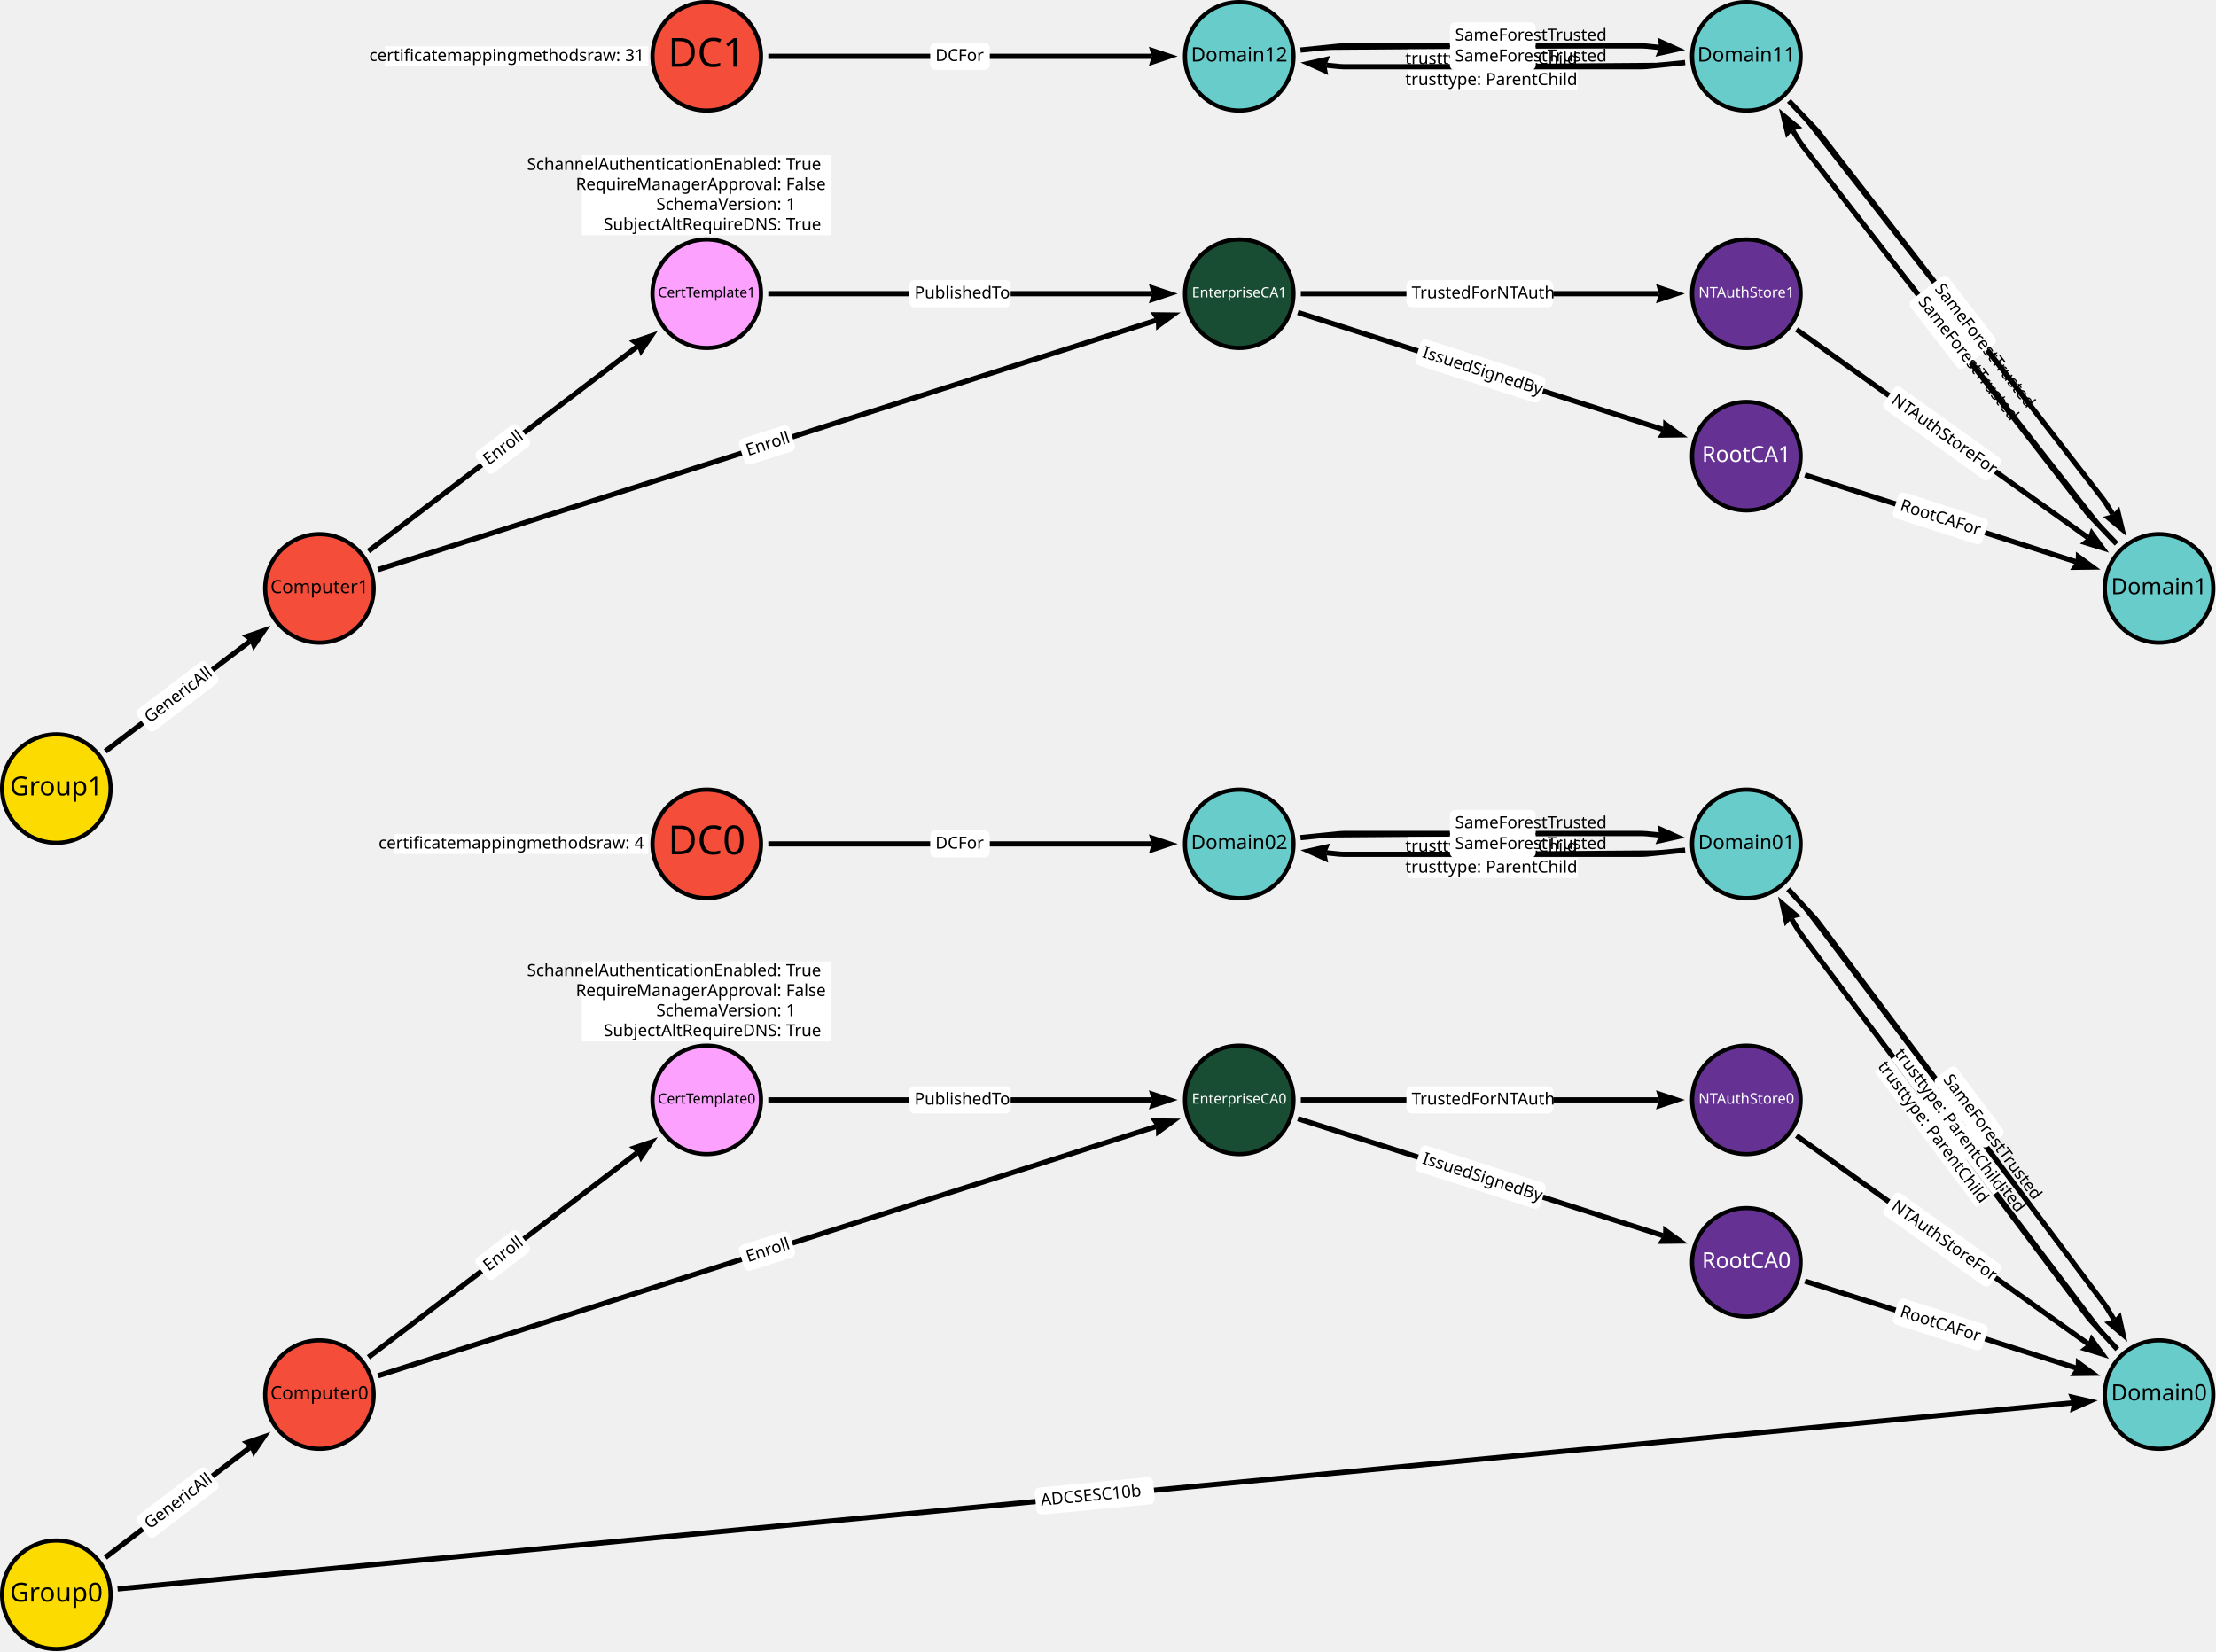
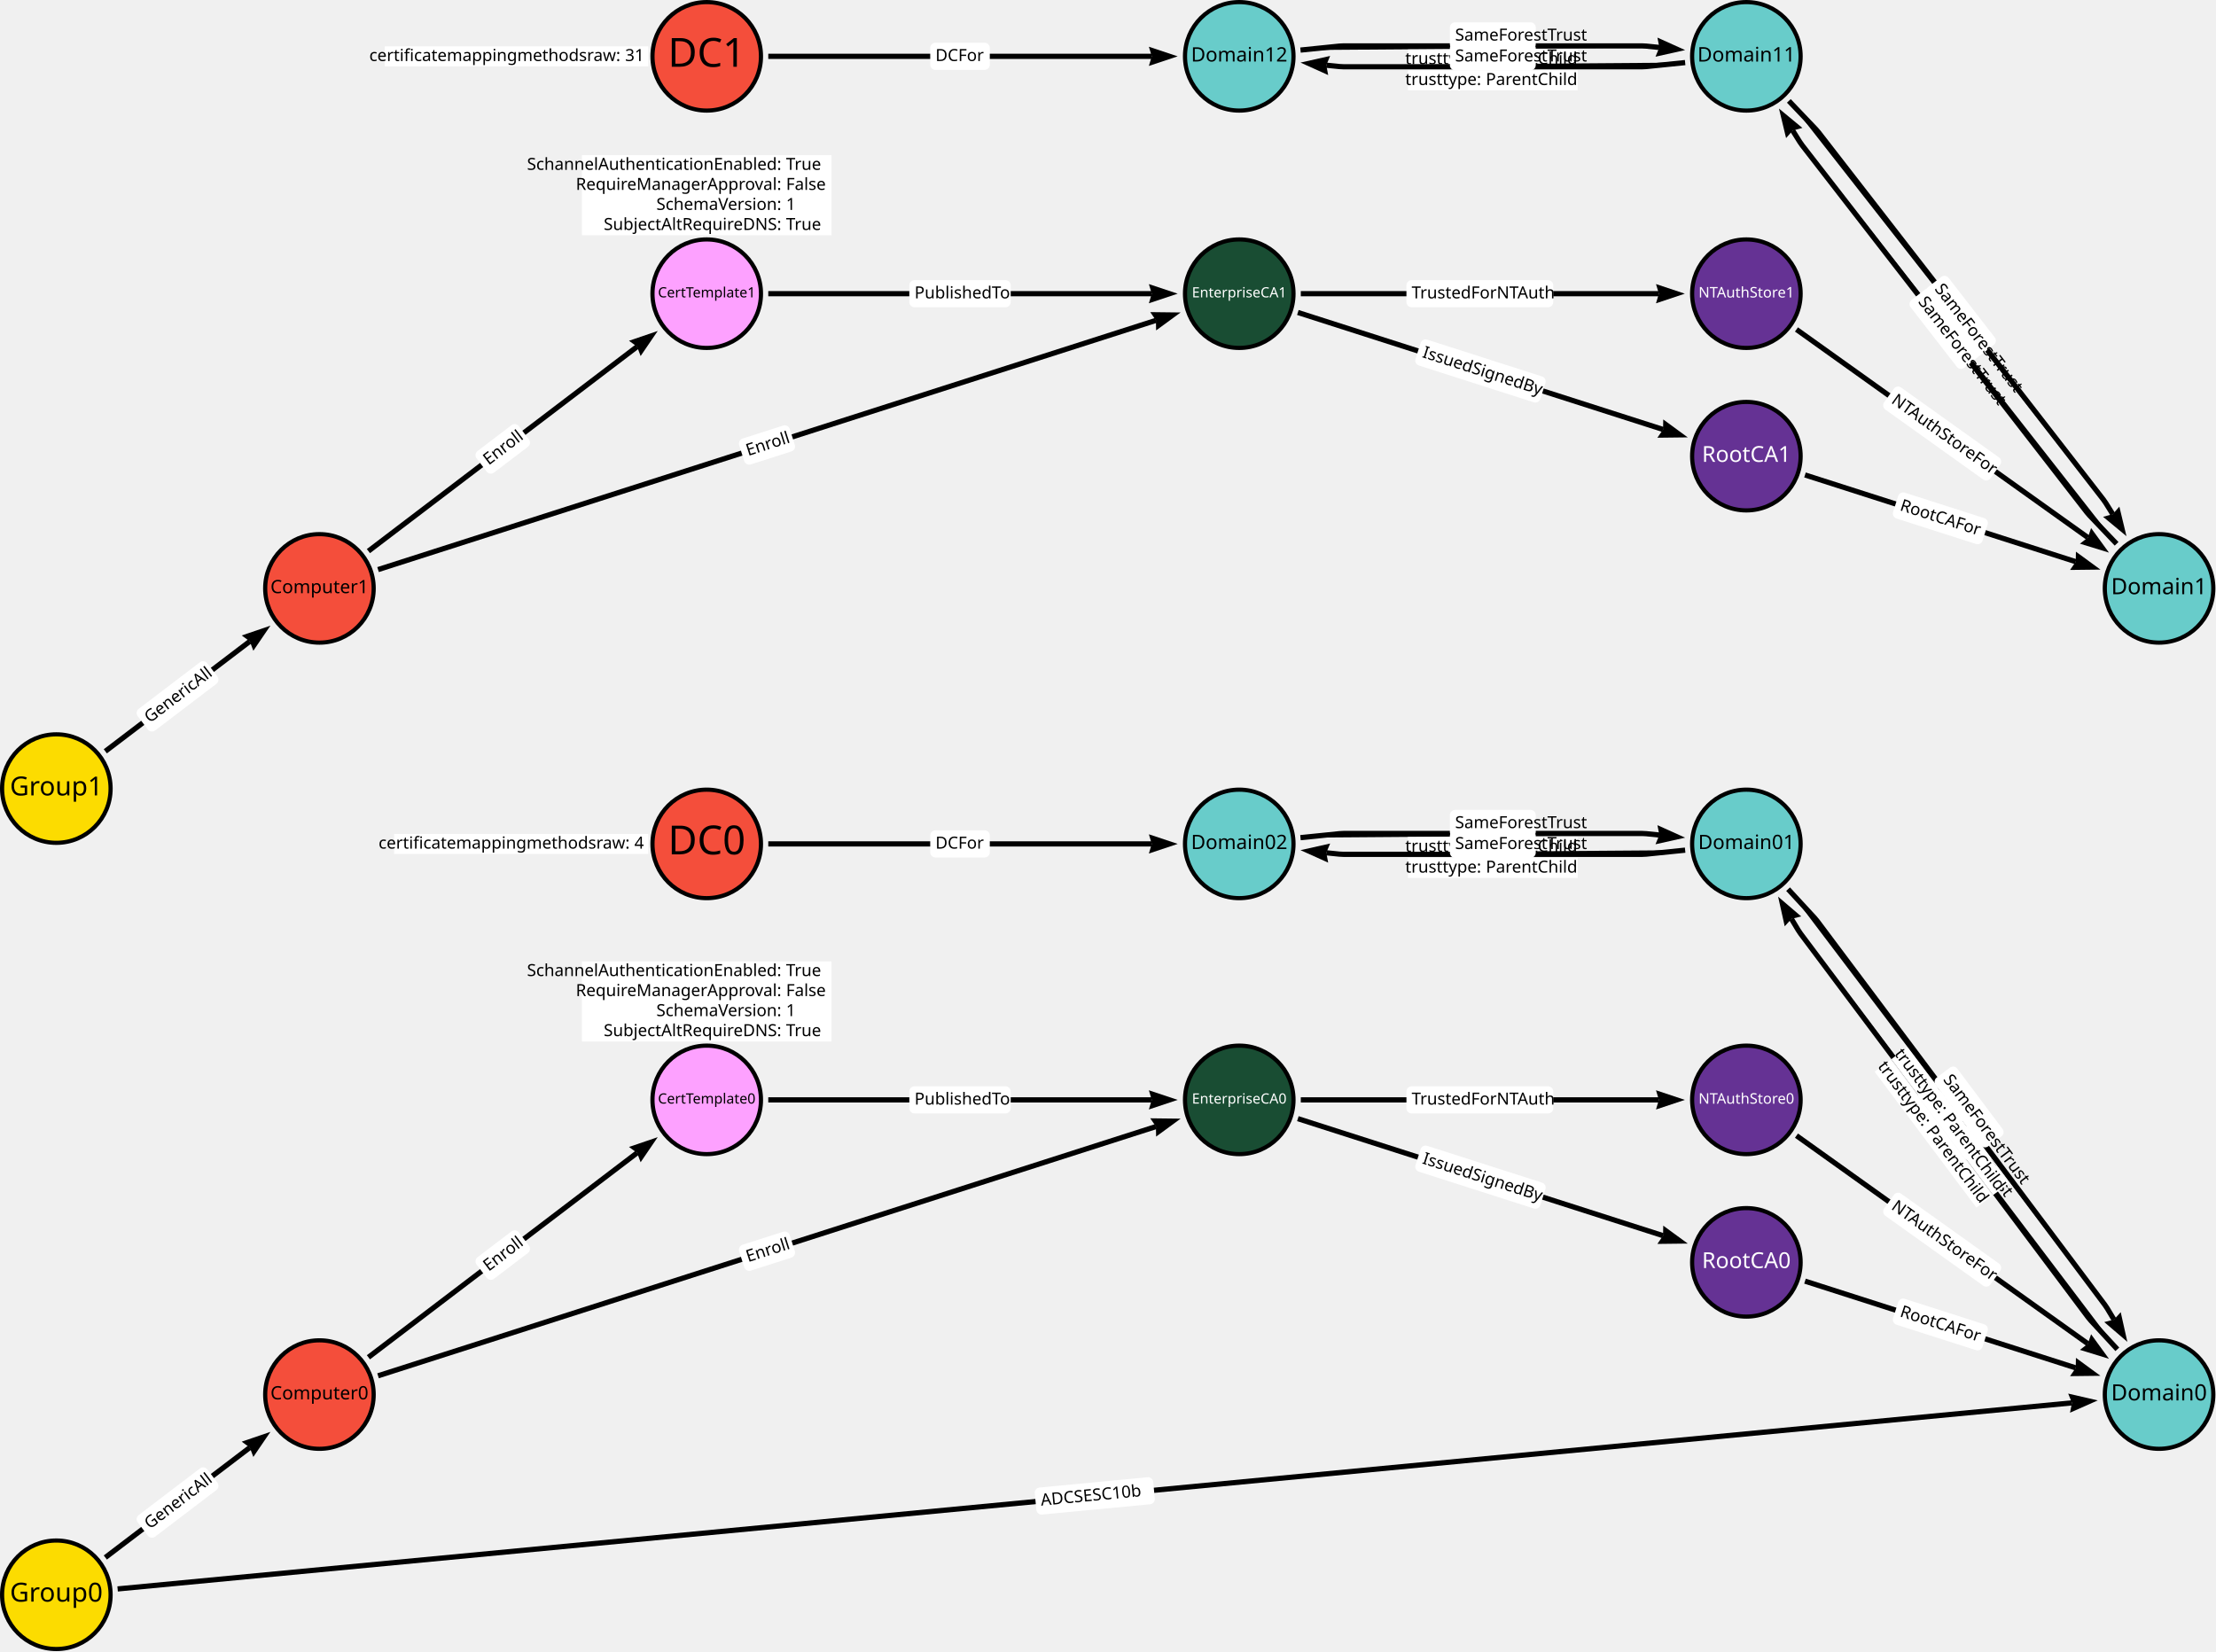
<svg xmlns="http://www.w3.org/2000/svg" width="2124" height="1583" viewBox="0 0 2124 1583">
  <defs>
    <style type="text/css" />
  </defs>
  <g transform="translate(1065.076 -312.7982) scale(1)">
    <g class="relationship">
      <g transform="translate(608.7977 1522.927) rotate(17.76733)" stroke-width="5" stroke="#000000">
        <path d="M 59 0 L 331.5 0" />
        <polygon points="-24.862,0 -27.625,9.208 0,0 -27.625,-9.208" fill="#000000" transform="translate(356.362 0) rotate(0)" stroke="none" />
      </g>
      <g transform="translate(794.7349 1582.507) rotate(17.76733) translate(0 -13)">
        <g transform="translate(0 0)">
          <g transform="translate(-45.01172 0)" fill="#ffffff" stroke="#000000" stroke-width="0">
            <rect x="0" y="0" width="90.023" height="26" rx="5" ry="5" stroke="none" />
            <text xml:space="preserve" x="5" y="17.5" stroke="none" text-anchor="left" font-family="sans-serif" font-size="16" font-weight="normal" fill="#000000">RootCAFor</text>
          </g>
        </g>
      </g>
    </g>
    <g class="relationship">
      <g transform="translate(608.7977 1367.17) rotate(35.53466)" stroke-width="5" stroke="#000000">
        <path d="M 59 0 L 402.213 0" />
        <polygon points="-24.862,0 -27.625,9.208 0,0 -27.625,-9.208" fill="#000000" transform="translate(427.0754 0) rotate(0)" stroke="none" />
      </g>
      <g transform="translate(796.4571 1501.198) rotate(35.53466) translate(0 -13)">
        <g transform="translate(0 0)">
          <g transform="translate(-62.64844 0)" fill="#ffffff" stroke="#000000" stroke-width="0">
            <rect x="0" y="0" width="125.297" height="26" rx="5" ry="5" stroke="none" />
            <text xml:space="preserve" x="5" y="17.5" stroke="none" text-anchor="left" font-family="sans-serif" font-size="16" font-weight="normal" fill="#000000">NTAuthStoreFor</text>
          </g>
        </g>
      </g>
    </g>
    <g class="relationship">
      <g transform="translate(-387.6982 1367.17) rotate(0)" stroke-width="5" stroke="#000000">
        <path d="M 59 0 L 426.558 0" />
        <polygon points="-24.862,0 -27.625,9.208 0,0 -27.625,-9.208" fill="#000000" transform="translate(451.4206 0) rotate(0)" stroke="none" />
      </g>
      <g transform="translate(-144.919 1367.17) rotate(0) translate(0 -13)">
        <g transform="translate(0 0)">
          <g transform="translate(-48.58594 0)" fill="#ffffff" stroke="#000000" stroke-width="0">
            <rect x="0" y="0" width="97.172" height="26" rx="5" ry="5" stroke="none" />
            <text xml:space="preserve" x="5" y="17.5" stroke="none" text-anchor="left" font-family="sans-serif" font-size="16" font-weight="normal" fill="#000000">PublishedTo</text>
          </g>
        </g>
      </g>
    </g>
    <g class="relationship">
      <g transform="translate(122.7224 1367.17) rotate(17.76733)" stroke-width="5" stroke="#000000">
        <path d="M 59 0 L 426.558 0" />
        <polygon points="-24.862,0 -27.625,9.208 0,0 -27.625,-9.208" fill="#000000" transform="translate(451.4206 0) rotate(0)" stroke="none" />
      </g>
      <g transform="translate(353.9219 1441.255) rotate(17.76733) translate(0 -13)">
        <g transform="translate(0 0)">
          <g transform="translate(-62.81641 0)" fill="#ffffff" stroke="#000000" stroke-width="0">
            <rect x="0" y="0" width="125.633" height="26" rx="5" ry="5" stroke="none" />
            <text xml:space="preserve" x="5" y="17.5" stroke="none" text-anchor="left" font-family="sans-serif" font-size="16" font-weight="normal" fill="#000000">IssuedSignedBy</text>
          </g>
        </g>
      </g>
    </g>
    <g class="relationship">
      <g transform="translate(122.7224 1367.17) rotate(0)" stroke-width="5" stroke="#000000">
        <path d="M 59 0 L 402.213 0" />
        <polygon points="-24.862,0 -27.625,9.208 0,0 -27.625,-9.208" fill="#000000" transform="translate(427.0754 0) rotate(0)" stroke="none" />
      </g>
      <g transform="translate(353.329 1367.17) rotate(0) translate(0 -13)">
        <g transform="translate(0 0)">
          <g transform="translate(-70.35156 0)" fill="#ffffff" stroke="#000000" stroke-width="0">
            <rect x="0" y="0" width="140.703" height="26" rx="5" ry="5" stroke="none" />
            <text xml:space="preserve" x="5" y="17.5" stroke="none" text-anchor="left" font-family="sans-serif" font-size="16" font-weight="normal" fill="#000000">TrustedForNTAuth</text>
          </g>
        </g>
      </g>
    </g>
    <g class="relationship">
      <g transform="translate(-758.9037 1649.675) rotate(-17.76733)" stroke-width="5" stroke="#000000">
        <path d="M 59 0 L 841.92 0" />
        <polygon points="-24.862,0 -27.625,9.208 0,0 -27.625,-9.208" fill="#000000" transform="translate(866.7826 0) rotate(0)" stroke="none" />
      </g>
      <g transform="translate(-329.9288 1512.216) rotate(-17.76733) translate(0 -13)">
        <g transform="translate(0 0)">
          <g transform="translate(-25.45312 0)" fill="#ffffff" stroke="#000000" stroke-width="0">
            <rect x="0" y="0" width="50.906" height="26" rx="5" ry="5" stroke="none" />
            <text xml:space="preserve" x="5" y="17.5" stroke="none" text-anchor="left" font-family="sans-serif" font-size="16" font-weight="normal" fill="#000000">Enroll</text>
          </g>
        </g>
      </g>
    </g>
    <g class="relationship">
      <g transform="translate(-758.9037 1649.675) rotate(-37.27283)" stroke-width="5" stroke="#000000">
        <path d="M 59 0 L 382.617 0" />
        <polygon points="-24.862,0 -27.625,9.208 0,0 -27.625,-9.208" fill="#000000" transform="translate(407.4787 0) rotate(0)" stroke="none" />
      </g>
      <g transform="translate(-583.1931 1515.951) rotate(-37.27283) translate(0 -13)">
        <g transform="translate(0 0)">
          <g transform="translate(-25.45312 0)" fill="#ffffff" stroke="#000000" stroke-width="0">
            <rect x="0" y="0" width="50.906" height="26" rx="5" ry="5" stroke="none" />
            <text xml:space="preserve" x="5" y="17.5" stroke="none" text-anchor="left" font-family="sans-serif" font-size="16" font-weight="normal" fill="#000000">Enroll</text>
          </g>
        </g>
      </g>
    </g>
    <g class="relationship">
      <g transform="translate(608.7977 750.0905) rotate(17.76733)" stroke-width="5" stroke="#000000">
        <path d="M 59 0 L 331.5 0" />
        <polygon points="-24.862,0 -27.625,9.208 0,0 -27.625,-9.208" fill="#000000" transform="translate(356.362 0) rotate(0)" stroke="none" />
      </g>
      <g transform="translate(794.7349 809.6715) rotate(17.76733) translate(0 -13)">
        <g transform="translate(0 0)">
          <g transform="translate(-45.01172 0)" fill="#ffffff" stroke="#000000" stroke-width="0">
            <rect x="0" y="0" width="90.023" height="26" rx="5" ry="5" stroke="none" />
            <text xml:space="preserve" x="5" y="17.5" stroke="none" text-anchor="left" font-family="sans-serif" font-size="16" font-weight="normal" fill="#000000">RootCAFor</text>
          </g>
        </g>
      </g>
    </g>
    <g class="relationship">
      <g transform="translate(608.7977 594.3345) rotate(35.53466)" stroke-width="5" stroke="#000000">
        <path d="M 59 0 L 402.213 0" />
        <polygon points="-24.862,0 -27.625,9.208 0,0 -27.625,-9.208" fill="#000000" transform="translate(427.0754 0) rotate(0)" stroke="none" />
      </g>
      <g transform="translate(796.4571 728.3619) rotate(35.53466) translate(0 -13)">
        <g transform="translate(0 0)">
          <g transform="translate(-62.64844 0)" fill="#ffffff" stroke="#000000" stroke-width="0">
            <rect x="0" y="0" width="125.297" height="26" rx="5" ry="5" stroke="none" />
            <text xml:space="preserve" x="5" y="17.5" stroke="none" text-anchor="left" font-family="sans-serif" font-size="16" font-weight="normal" fill="#000000">NTAuthStoreFor</text>
          </g>
        </g>
      </g>
    </g>
    <g class="relationship">
      <g transform="translate(-387.6982 594.3345) rotate(0)" stroke-width="5" stroke="#000000">
        <path d="M 59 0 L 426.558 0" />
        <polygon points="-24.862,0 -27.625,9.208 0,0 -27.625,-9.208" fill="#000000" transform="translate(451.4206 0) rotate(0)" stroke="none" />
      </g>
      <g transform="translate(-144.919 594.3345) rotate(0) translate(0 -13)">
        <g transform="translate(0 0)">
          <g transform="translate(-48.58594 0)" fill="#ffffff" stroke="#000000" stroke-width="0">
            <rect x="0" y="0" width="97.172" height="26" rx="5" ry="5" stroke="none" />
            <text xml:space="preserve" x="5" y="17.5" stroke="none" text-anchor="left" font-family="sans-serif" font-size="16" font-weight="normal" fill="#000000">PublishedTo</text>
          </g>
        </g>
      </g>
    </g>
    <g class="relationship">
      <g transform="translate(122.7224 594.3345) rotate(17.76733)" stroke-width="5" stroke="#000000">
        <path d="M 59 0 L 426.558 0" />
        <polygon points="-24.862,0 -27.625,9.208 0,0 -27.625,-9.208" fill="#000000" transform="translate(451.4206 0) rotate(0)" stroke="none" />
      </g>
      <g transform="translate(353.9219 668.4191) rotate(17.76733) translate(0 -13)">
        <g transform="translate(0 0)">
          <g transform="translate(-62.81641 0)" fill="#ffffff" stroke="#000000" stroke-width="0">
            <rect x="0" y="0" width="125.633" height="26" rx="5" ry="5" stroke="none" />
            <text xml:space="preserve" x="5" y="17.5" stroke="none" text-anchor="left" font-family="sans-serif" font-size="16" font-weight="normal" fill="#000000">IssuedSignedBy</text>
          </g>
        </g>
      </g>
    </g>
    <g class="relationship">
      <g transform="translate(122.7224 594.3345) rotate(0)" stroke-width="5" stroke="#000000">
        <path d="M 59 0 L 402.213 0" />
        <polygon points="-24.862,0 -27.625,9.208 0,0 -27.625,-9.208" fill="#000000" transform="translate(427.0754 0) rotate(0)" stroke="none" />
      </g>
      <g transform="translate(353.329 594.3345) rotate(0) translate(0 -13)">
        <g transform="translate(0 0)">
          <g transform="translate(-70.35156 0)" fill="#ffffff" stroke="#000000" stroke-width="0">
            <rect x="0" y="0" width="140.703" height="26" rx="5" ry="5" stroke="none" />
            <text xml:space="preserve" x="5" y="17.5" stroke="none" text-anchor="left" font-family="sans-serif" font-size="16" font-weight="normal" fill="#000000">TrustedForNTAuth</text>
          </g>
        </g>
      </g>
    </g>
    <g class="relationship">
      <g transform="translate(-758.9037 876.8392) rotate(-17.76733)" stroke-width="5" stroke="#000000">
        <path d="M 59 0 L 841.92 0" />
        <polygon points="-24.862,0 -27.625,9.208 0,0 -27.625,-9.208" fill="#000000" transform="translate(866.7826 0) rotate(0)" stroke="none" />
      </g>
      <g transform="translate(-329.9288 739.3802) rotate(-17.76733) translate(0 -13)">
        <g transform="translate(0 0)">
          <g transform="translate(-25.45312 0)" fill="#ffffff" stroke="#000000" stroke-width="0">
            <rect x="0" y="0" width="50.906" height="26" rx="5" ry="5" stroke="none" />
            <text xml:space="preserve" x="5" y="17.5" stroke="none" text-anchor="left" font-family="sans-serif" font-size="16" font-weight="normal" fill="#000000">Enroll</text>
          </g>
        </g>
      </g>
    </g>
    <g class="relationship">
      <g transform="translate(-758.9037 876.8392) rotate(-37.27283)" stroke-width="5" stroke="#000000">
        <path d="M 59 0 L 382.617 0" />
        <polygon points="-24.862,0 -27.625,9.208 0,0 -27.625,-9.208" fill="#000000" transform="translate(407.4787 0) rotate(0)" stroke="none" />
      </g>
      <g transform="translate(-583.1931 743.1152) rotate(-37.27283) translate(0 -13)">
        <g transform="translate(0 0)">
          <g transform="translate(-25.45312 0)" fill="#ffffff" stroke="#000000" stroke-width="0">
            <rect x="0" y="0" width="50.906" height="26" rx="5" ry="5" stroke="none" />
            <text xml:space="preserve" x="5" y="17.5" stroke="none" text-anchor="left" font-family="sans-serif" font-size="16" font-weight="normal" fill="#000000">Enroll</text>
          </g>
        </g>
      </g>
    </g>
    <g class="relationship">
      <g transform="translate(-1011.076 1841.59) rotate(-37.27283)" stroke-width="5" stroke="#000000">
        <path d="M 59 0 L 233.032 0" />
        <polygon points="-24.862,0 -27.625,9.208 0,0 -27.625,-9.208" fill="#000000" transform="translate(257.8941 0) rotate(0)" stroke="none" />
      </g>
      <g transform="translate(-894.8818 1753.161) rotate(-37.27283) translate(0 -13)">
        <g transform="translate(0 0)">
          <g transform="translate(-41.90234 0)" fill="#ffffff" stroke="#000000" stroke-width="0">
            <rect x="0" y="0" width="83.805" height="26" rx="5" ry="5" stroke="none" />
            <text xml:space="preserve" x="5" y="17.5" stroke="none" text-anchor="left" font-family="sans-serif" font-size="16" font-weight="normal" fill="#000000">GenericAll</text>
          </g>
        </g>
      </g>
    </g>
    <g class="relationship">
      <g transform="translate(-1011.076 1841.59) rotate(-5.439472)" stroke-width="5" stroke="#000000">
        <path d="M 59 0 L 1940.679 0" />
        <polygon points="-24.862,0 -27.625,9.208 0,0 -27.625,-9.208" fill="#000000" transform="translate(1965.541 0) rotate(0)" stroke="none" />
      </g>
      <g transform="translate(-15.73867 1746.811) rotate(-5.439472) translate(0 -13)">
        <g transform="translate(0 0)">
          <g transform="translate(-57.02344 0)" fill="#ffffff" stroke="#000000" stroke-width="0">
            <rect x="0" y="0" width="114.047" height="26" rx="5" ry="5" stroke="none" />
            <text xml:space="preserve" x="5" y="17.5" stroke="none" text-anchor="left" font-family="sans-serif" font-size="16" font-weight="normal" fill="#000000">ADCSESC10b</text>
          </g>
        </g>
      </g>
    </g>
    <g class="relationship">
      <g transform="translate(-1011.076 1068.754) rotate(-37.27283)" stroke-width="5" stroke="#000000">
        <path d="M 59 0 L 233.032 0" />
        <polygon points="-24.862,0 -27.625,9.208 0,0 -27.625,-9.208" fill="#000000" transform="translate(257.8941 0) rotate(0)" stroke="none" />
      </g>
      <g transform="translate(-894.8818 980.3249) rotate(-37.27283) translate(0 -13)">
        <g transform="translate(0 0)">
          <g transform="translate(-41.90234 0)" fill="#ffffff" stroke="#000000" stroke-width="0">
            <rect x="0" y="0" width="83.805" height="26" rx="5" ry="5" stroke="none" />
            <text xml:space="preserve" x="5" y="17.5" stroke="none" text-anchor="left" font-family="sans-serif" font-size="16" font-weight="normal" fill="#000000">GenericAll</text>
          </g>
        </g>
      </g>
    </g>
    <g class="relationship">
      <g transform="translate(1004.348 1649.675) rotate(-126.8447)" stroke-width="5" stroke="#000000">
        <path d="M 58.695 -5.99 L 95.969 -9.793 A 40 40 0 0 1 100.03 -10 L 329.819 -10 L 559.609 -10 A 40 40 0 0 1 563.67 -9.793 L 576.21 -8.514 L 576.21 -8.514" />
        <polygon points="-24.862,0 -27.625,9.208 0,0 -27.625,-9.208" fill="#000000" transform="translate(659.6387 0) rotate(5.826689) translate(-59 0)" stroke="none" />
      </g>
      <g transform="translate(798.5704 1391.729) rotate(53.15534) translate(0 -22.6)">
        <g transform="translate(0 0)">
          <g transform="translate(-41.16016 0)" fill="#ffffff" stroke="#000000" stroke-width="0">
            <rect x="0" y="0" width="82.32" height="26" rx="5" ry="5" stroke="none" />
-             <text xml:space="preserve" x="5" y="17.5" stroke="none" text-anchor="left" font-family="sans-serif" font-size="16" font-weight="normal" fill="#000000">SameForestTrusted</text>
+             <text xml:space="preserve" x="5" y="17.5" stroke="none" text-anchor="left" font-family="sans-serif" font-size="16" font-weight="normal" fill="#000000">SameForestTrust</text>
          </g>
        </g>
        <g transform="translate(0 26)">
          <g transform="translate(-81.37109 0)" fill="white">
            <rect x="0" y="0" width="162.742" height="19.2" rx="0" ry="0" stroke="none" />
            <g font-family="sans-serif" font-size="16" font-weight="normal" fill="#000000" text-anchor="end">
              <text xml:space="preserve" x="70.25" y="14.1" stroke="none">trusttype:</text>
              <text xml:space="preserve" x="74.695" y="14.1" stroke="none" text-anchor="start">ParentChild</text>
            </g>
          </g>
        </g>
      </g>
    </g>
    <g class="relationship">
      <g transform="translate(608.7977 1121.79) rotate(53.15534)" stroke-width="5" stroke="#000000">
        <path d="M 58.695 -5.99 L 95.969 -9.793 A 40 40 0 0 1 100.03 -10 L 329.819 -10 L 559.609 -10 A 40 40 0 0 1 563.67 -9.793 L 576.21 -8.514 L 576.21 -8.514" />
        <polygon points="-24.862,0 -27.625,9.208 0,0 -27.625,-9.208" fill="#000000" transform="translate(659.6387 0) rotate(5.826689) translate(-59 0)" stroke="none" />
      </g>
      <g transform="translate(814.5757 1379.736) rotate(53.15534) translate(0 -22.6)">
        <g transform="translate(0 0)">
          <g transform="translate(-41.16016 0)" fill="#ffffff" stroke="#000000" stroke-width="0">
            <rect x="0" y="0" width="82.32" height="26" rx="5" ry="5" stroke="none" />
-             <text xml:space="preserve" x="5" y="17.5" stroke="none" text-anchor="left" font-family="sans-serif" font-size="16" font-weight="normal" fill="#000000">SameForestTrusted</text>
+             <text xml:space="preserve" x="5" y="17.5" stroke="none" text-anchor="left" font-family="sans-serif" font-size="16" font-weight="normal" fill="#000000">SameForestTrust</text>
          </g>
        </g>
        <g transform="translate(0 26)">
          <g transform="translate(-81.37109 0)" fill="white">
            <rect x="0" y="0" width="162.742" height="19.2" rx="0" ry="0" stroke="none" />
            <g font-family="sans-serif" font-size="16" font-weight="normal" fill="#000000" text-anchor="end">
              <text xml:space="preserve" x="70.25" y="14.1" stroke="none">trusttype:</text>
              <text xml:space="preserve" x="74.695" y="14.1" stroke="none" text-anchor="start">ParentChild</text>
            </g>
          </g>
        </g>
      </g>
    </g>
    <g class="relationship">
      <g transform="translate(122.7224 1121.79) rotate(0)" stroke-width="5" stroke="#000000">
        <path d="M 58.695 -5.99 L 95.969 -9.793 A 40 40 0 0 1 100.03 -10 L 243.038 -10 L 386.046 -10 A 40 40 0 0 1 390.106 -9.793 L 402.646 -8.514 L 402.646 -8.514" />
        <polygon points="-24.862,0 -27.625,9.208 0,0 -27.625,-9.208" fill="#000000" transform="translate(486.0754 0) rotate(5.826689) translate(-59 0)" stroke="none" />
      </g>
      <g transform="translate(365.7601 1111.79) rotate(0) translate(0 -22.6)">
        <g transform="translate(0 0)">
          <g transform="translate(-41.16016 0)" fill="#ffffff" stroke="#000000" stroke-width="0">
            <rect x="0" y="0" width="82.32" height="26" rx="5" ry="5" stroke="none" />
-             <text xml:space="preserve" x="5" y="17.5" stroke="none" text-anchor="left" font-family="sans-serif" font-size="16" font-weight="normal" fill="#000000">SameForestTrusted</text>
+             <text xml:space="preserve" x="5" y="17.5" stroke="none" text-anchor="left" font-family="sans-serif" font-size="16" font-weight="normal" fill="#000000">SameForestTrust</text>
          </g>
        </g>
        <g transform="translate(0 26)">
          <g transform="translate(-81.37109 0)" fill="white">
            <rect x="0" y="0" width="162.742" height="19.2" rx="0" ry="0" stroke="none" />
            <g font-family="sans-serif" font-size="16" font-weight="normal" fill="#000000" text-anchor="end">
              <text xml:space="preserve" x="70.25" y="14.1" stroke="none">trusttype:</text>
              <text xml:space="preserve" x="74.695" y="14.1" stroke="none" text-anchor="start">ParentChild</text>
            </g>
          </g>
        </g>
      </g>
    </g>
    <g class="relationship">
      <g transform="translate(608.7977 1121.79) rotate(180)" stroke-width="5" stroke="#000000">
        <path d="M 58.695 -5.99 L 95.969 -9.793 A 40 40 0 0 1 100.03 -10 L 243.038 -10 L 386.046 -10 A 40 40 0 0 1 390.106 -9.793 L 402.646 -8.514 L 402.646 -8.514" />
        <polygon points="-24.862,0 -27.625,9.208 0,0 -27.625,-9.208" fill="#000000" transform="translate(486.0754 0) rotate(5.826689) translate(-59 0)" stroke="none" />
      </g>
      <g transform="translate(365.7601 1131.79) rotate(360) translate(0 -22.6)">
        <g transform="translate(0 0)">
          <g transform="translate(-41.16016 0)" fill="#ffffff" stroke="#000000" stroke-width="0">
            <rect x="0" y="0" width="82.32" height="26" rx="5" ry="5" stroke="none" />
-             <text xml:space="preserve" x="5" y="17.5" stroke="none" text-anchor="left" font-family="sans-serif" font-size="16" font-weight="normal" fill="#000000">SameForestTrusted</text>
+             <text xml:space="preserve" x="5" y="17.5" stroke="none" text-anchor="left" font-family="sans-serif" font-size="16" font-weight="normal" fill="#000000">SameForestTrust</text>
          </g>
        </g>
        <g transform="translate(0 26)">
          <g transform="translate(-81.37109 0)" fill="white">
            <rect x="0" y="0" width="162.742" height="19.2" rx="0" ry="0" stroke="none" />
            <g font-family="sans-serif" font-size="16" font-weight="normal" fill="#000000" text-anchor="end">
              <text xml:space="preserve" x="70.25" y="14.1" stroke="none">trusttype:</text>
              <text xml:space="preserve" x="74.695" y="14.1" stroke="none" text-anchor="start">ParentChild</text>
            </g>
          </g>
        </g>
      </g>
    </g>
    <g class="relationship">
      <g transform="translate(-387.6982 1121.79) rotate(0)" stroke-width="5" stroke="#000000">
        <path d="M 59 0 L 426.558 0" />
        <polygon points="-24.862,0 -27.625,9.208 0,0 -27.625,-9.208" fill="#000000" transform="translate(451.4206 0) rotate(0)" stroke="none" />
      </g>
      <g transform="translate(-144.919 1121.79) rotate(0) translate(0 -13)">
        <g transform="translate(0 0)">
          <g transform="translate(-28.55469 0)" fill="#ffffff" stroke="#000000" stroke-width="0">
            <rect x="0" y="0" width="57.109" height="26" rx="5" ry="5" stroke="none" />
            <text xml:space="preserve" x="5" y="17.5" stroke="none" text-anchor="left" font-family="sans-serif" font-size="16" font-weight="normal" fill="#000000">DCFor</text>
          </g>
        </g>
      </g>
    </g>
    <g class="relationship">
      <g transform="translate(122.7224 366.7982) rotate(0)" stroke-width="5" stroke="#000000">
        <path d="M 58.695 -5.99 L 95.969 -9.793 A 40 40 0 0 1 100.03 -10 L 243.038 -10 L 386.046 -10 A 40 40 0 0 1 390.106 -9.793 L 402.646 -8.514 L 402.646 -8.514" />
        <polygon points="-24.862,0 -27.625,9.208 0,0 -27.625,-9.208" fill="#000000" transform="translate(486.0754 0) rotate(5.826689) translate(-59 0)" stroke="none" />
      </g>
      <g transform="translate(365.7601 356.7982) rotate(0) translate(0 -22.6)">
        <g transform="translate(0 0)">
          <g transform="translate(-41.16016 0)" fill="#ffffff" stroke="#000000" stroke-width="0">
            <rect x="0" y="0" width="82.32" height="26" rx="5" ry="5" stroke="none" />
-             <text xml:space="preserve" x="5" y="17.5" stroke="none" text-anchor="left" font-family="sans-serif" font-size="16" font-weight="normal" fill="#000000">SameForestTrusted</text>
+             <text xml:space="preserve" x="5" y="17.5" stroke="none" text-anchor="left" font-family="sans-serif" font-size="16" font-weight="normal" fill="#000000">SameForestTrust</text>
          </g>
        </g>
        <g transform="translate(0 26)">
          <g transform="translate(-81.37109 0)" fill="white">
            <rect x="0" y="0" width="162.742" height="19.2" rx="0" ry="0" stroke="none" />
            <g font-family="sans-serif" font-size="16" font-weight="normal" fill="#000000" text-anchor="end">
              <text xml:space="preserve" x="70.25" y="14.1" stroke="none">trusttype:</text>
              <text xml:space="preserve" x="74.695" y="14.1" stroke="none" text-anchor="start">ParentChild</text>
            </g>
          </g>
        </g>
      </g>
    </g>
    <g class="relationship">
      <g transform="translate(608.7977 366.7982) rotate(180)" stroke-width="5" stroke="#000000">
        <path d="M 58.695 -5.99 L 95.969 -9.793 A 40 40 0 0 1 100.03 -10 L 243.038 -10 L 386.046 -10 A 40 40 0 0 1 390.106 -9.793 L 402.646 -8.514 L 402.646 -8.514" />
        <polygon points="-24.862,0 -27.625,9.208 0,0 -27.625,-9.208" fill="#000000" transform="translate(486.0754 0) rotate(5.826689) translate(-59 0)" stroke="none" />
      </g>
      <g transform="translate(365.7601 376.7982) rotate(360) translate(0 -22.6)">
        <g transform="translate(0 0)">
          <g transform="translate(-41.16016 0)" fill="#ffffff" stroke="#000000" stroke-width="0">
            <rect x="0" y="0" width="82.32" height="26" rx="5" ry="5" stroke="none" />
-             <text xml:space="preserve" x="5" y="17.5" stroke="none" text-anchor="left" font-family="sans-serif" font-size="16" font-weight="normal" fill="#000000">SameForestTrusted</text>
+             <text xml:space="preserve" x="5" y="17.5" stroke="none" text-anchor="left" font-family="sans-serif" font-size="16" font-weight="normal" fill="#000000">SameForestTrust</text>
          </g>
        </g>
        <g transform="translate(0 26)">
          <g transform="translate(-81.37109 0)" fill="white">
            <rect x="0" y="0" width="162.742" height="19.2" rx="0" ry="0" stroke="none" />
            <g font-family="sans-serif" font-size="16" font-weight="normal" fill="#000000" text-anchor="end">
              <text xml:space="preserve" x="70.25" y="14.1" stroke="none">trusttype:</text>
              <text xml:space="preserve" x="74.695" y="14.1" stroke="none" text-anchor="start">ParentChild</text>
            </g>
          </g>
        </g>
      </g>
    </g>
    <g class="relationship">
      <g transform="translate(-387.6982 366.7982) rotate(0)" stroke-width="5" stroke="#000000">
        <path d="M 59 0 L 426.558 0" />
        <polygon points="-24.862,0 -27.625,9.208 0,0 -27.625,-9.208" fill="#000000" transform="translate(451.4206 0) rotate(0)" stroke="none" />
      </g>
      <g transform="translate(-144.919 366.7982) rotate(0) translate(0 -13)">
        <g transform="translate(0 0)">
          <g transform="translate(-28.55469 0)" fill="#ffffff" stroke="#000000" stroke-width="0">
            <rect x="0" y="0" width="57.109" height="26" rx="5" ry="5" stroke="none" />
            <text xml:space="preserve" x="5" y="17.5" stroke="none" text-anchor="left" font-family="sans-serif" font-size="16" font-weight="normal" fill="#000000">DCFor</text>
          </g>
        </g>
      </g>
    </g>
    <g class="relationship">
      <g transform="translate(608.7977 366.7982) rotate(52.20544)" stroke-width="5" stroke="#000000">
        <path d="M 58.695 -5.99 L 95.969 -9.793 A 40 40 0 0 1 100.03 -10 L 322.724 -10 L 545.417 -10 A 40 40 0 0 1 549.478 -9.793 L 562.018 -8.514 L 562.018 -8.514" />
        <polygon points="-24.862,0 -27.625,9.208 0,0 -27.625,-9.208" fill="#000000" transform="translate(645.4472 0) rotate(5.826689) translate(-59 0)" stroke="none" />
      </g>
      <g transform="translate(814.4752 615.6904) rotate(52.20544) translate(0 -13)">
        <g transform="translate(0 0)">
          <g transform="translate(-41.16016 0)" fill="#ffffff" stroke="#000000" stroke-width="0">
            <rect x="0" y="0" width="82.32" height="26" rx="5" ry="5" stroke="none" />
-             <text xml:space="preserve" x="5" y="17.5" stroke="none" text-anchor="left" font-family="sans-serif" font-size="16" font-weight="normal" fill="#000000">SameForestTrusted</text>
+             <text xml:space="preserve" x="5" y="17.5" stroke="none" text-anchor="left" font-family="sans-serif" font-size="16" font-weight="normal" fill="#000000">SameForestTrust</text>
          </g>
        </g>
      </g>
    </g>
    <g class="relationship">
      <g transform="translate(1004.348 876.8392) rotate(-127.7946)" stroke-width="5" stroke="#000000">
        <path d="M 58.695 -5.99 L 95.969 -9.793 A 40 40 0 0 1 100.03 -10 L 322.724 -10 L 545.417 -10 A 40 40 0 0 1 549.478 -9.793 L 562.018 -8.514 L 562.018 -8.514" />
        <polygon points="-24.862,0 -27.625,9.208 0,0 -27.625,-9.208" fill="#000000" transform="translate(645.4472 0) rotate(5.826689) translate(-59 0)" stroke="none" />
      </g>
      <g transform="translate(798.671 627.947) rotate(52.20544) translate(0 -13)">
        <g transform="translate(0 0)">
          <g transform="translate(-41.16016 0)" fill="#ffffff" stroke="#000000" stroke-width="0">
            <rect x="0" y="0" width="82.32" height="26" rx="5" ry="5" stroke="none" />
-             <text xml:space="preserve" x="5" y="17.5" stroke="none" text-anchor="left" font-family="sans-serif" font-size="16" font-weight="normal" fill="#000000">SameForestTrusted</text>
+             <text xml:space="preserve" x="5" y="17.5" stroke="none" text-anchor="left" font-family="sans-serif" font-size="16" font-weight="normal" fill="#000000">SameForestTrust</text>
          </g>
        </g>
      </g>
    </g>
    <g class="node">
      <g fill="#68ccca" stroke="#000000" stroke-width="4">
        <circle cx="1004.348" cy="1649.675" r="52" />
      </g>
      <g transform="translate(1004.348 1649.675)">
        <g transform="scale(0.4296881) translate(0 0)">
          <g transform="translate(0 0)">
            <g font-family="sans-serif" font-size="50" font-weight="normal" fill="#000000" text-anchor="middle">
              <text xml:space="preserve" x="0" y="13" stroke="none">Domain0</text>
            </g>
          </g>
        </g>
      </g>
    </g>
    <g class="node">
      <g fill="#653294" stroke="#000000" stroke-width="4">
        <circle cx="608.798" cy="1367.17" r="52" />
      </g>
      <g transform="translate(608.7977 1367.17)">
        <g transform="scale(0.2812507) translate(0 0)">
          <g transform="translate(0 0)">
            <g font-family="sans-serif" font-size="50" font-weight="normal" fill="#ffffff" text-anchor="middle">
              <text xml:space="preserve" x="0" y="13" stroke="none">NTAuthStore0</text>
            </g>
          </g>
        </g>
      </g>
    </g>
    <g class="node">
      <g fill="#653294" stroke="#000000" stroke-width="4">
        <circle cx="608.798" cy="1522.927" r="52" />
      </g>
      <g transform="translate(608.7977 1522.927)">
        <g transform="scale(0.4218756) translate(0 0)">
          <g transform="translate(0 0)">
            <g font-family="sans-serif" font-size="50" font-weight="normal" fill="#ffffff" text-anchor="middle">
              <text xml:space="preserve" x="0" y="13" stroke="none">RootCA0</text>
            </g>
          </g>
        </g>
      </g>
    </g>
    <g class="node">
      <g fill="#fda1ff" stroke="#000000" stroke-width="4">
        <circle cx="-387.698" cy="1367.17" r="52" />
      </g>
      <g transform="translate(-387.6982 1367.17)">
        <g transform="scale(0.2714851) translate(0 0)">
          <g transform="translate(0 0)">
            <g font-family="sans-serif" font-size="50" font-weight="normal" fill="#000000" text-anchor="middle">
              <text xml:space="preserve" x="0" y="13" stroke="none">CertTemplate0</text>
            </g>
          </g>
        </g>
        <g transform="translate(3.429011037612589e-15 -132.8)">
          <g transform="translate(0 0)">
            <g transform="translate(-119.6172 0)" fill="white">
              <rect x="0" y="0" width="239.234" height="76.8" rx="0" ry="0" stroke="none" />
              <g font-family="sans-serif" font-size="16" font-weight="normal" fill="#000000" text-anchor="end">
                <text xml:space="preserve" x="191.219" y="14.1" stroke="none">SchannelAuthenticationEnabled:</text>
                <text xml:space="preserve" x="195.664" y="14.1" stroke="none" text-anchor="start">True</text>
                <text xml:space="preserve" x="191.219" y="33.3" stroke="none" text-anchor="end">RequireManagerApproval:</text>
                <text xml:space="preserve" x="195.664" y="33.3" stroke="none" text-anchor="start">False</text>
                <text xml:space="preserve" x="191.219" y="52.5" stroke="none" text-anchor="end">SchemaVersion:</text>
                <text xml:space="preserve" x="195.664" y="52.5" stroke="none" text-anchor="start">1</text>
                <text xml:space="preserve" x="191.219" y="71.7" stroke="none" text-anchor="end">SubjectAltRequireDNS:</text>
                <text xml:space="preserve" x="195.664" y="71.7" stroke="none" text-anchor="start">True</text>
              </g>
            </g>
          </g>
        </g>
      </g>
    </g>
    <g class="node">
      <g fill="#f44e3b" stroke="#000000" stroke-width="4">
        <circle cx="-387.698" cy="1121.79" r="52" />
      </g>
      <g transform="translate(-387.6982 1121.79)">
        <g transform="scale(0.7695315) translate(0 0)">
          <g transform="translate(0 0)">
            <g font-family="sans-serif" font-size="50" font-weight="normal" fill="#000000" text-anchor="middle">
              <text xml:space="preserve" x="0" y="13" stroke="none">DC0</text>
            </g>
          </g>
        </g>
        <g transform="translate(-56 -9.6)">
          <g transform="translate(0 0)">
            <g transform="translate(-243.6719 0)" fill="white">
              <rect x="0" y="0" width="243.672" height="19.2" rx="0" ry="0" stroke="none" />
              <g font-family="sans-serif" font-size="16" font-weight="normal" fill="#000000" text-anchor="end">
                <text xml:space="preserve" x="225.883" y="14.1" stroke="none">certificatemappingmethodsraw:</text>
                <text xml:space="preserve" x="230.328" y="14.1" stroke="none" text-anchor="start">4</text>
              </g>
            </g>
          </g>
        </g>
      </g>
    </g>
    <g class="node">
      <g fill="#194d33" stroke="#000000" stroke-width="4">
        <circle cx="122.722" cy="1367.17" r="52" />
      </g>
      <g transform="translate(122.7224 1367.17)">
        <g transform="scale(0.2714851) translate(0 0)">
          <g transform="translate(0 0)">
            <g font-family="sans-serif" font-size="50" font-weight="normal" fill="#ffffff" text-anchor="middle">
              <text xml:space="preserve" x="0" y="13" stroke="none">EnterpriseCA0</text>
            </g>
          </g>
        </g>
      </g>
    </g>
    <g class="node">
      <g fill="#f44e3b" stroke="#000000" stroke-width="4">
        <circle cx="-758.904" cy="1649.675" r="52" />
      </g>
      <g transform="translate(-758.9037 1649.675)">
        <g transform="scale(0.3535163) translate(0 0)">
          <g transform="translate(0 0)">
            <g font-family="sans-serif" font-size="50" font-weight="normal" fill="#000000" text-anchor="middle">
              <text xml:space="preserve" x="0" y="13" stroke="none">Computer0</text>
            </g>
          </g>
        </g>
      </g>
    </g>
    <g class="node">
      <g fill="#68ccca" stroke="#000000" stroke-width="4">
        <circle cx="1004.348" cy="876.839" r="52" />
      </g>
      <g transform="translate(1004.348 876.8392)">
        <g transform="scale(0.4296881) translate(0 0)">
          <g transform="translate(0 0)">
            <g font-family="sans-serif" font-size="50" font-weight="normal" fill="#000000" text-anchor="middle">
              <text xml:space="preserve" x="0" y="13" stroke="none">Domain1</text>
            </g>
          </g>
        </g>
      </g>
    </g>
    <g class="node">
      <g fill="#653294" stroke="#000000" stroke-width="4">
        <circle cx="608.798" cy="594.334" r="52" />
      </g>
      <g transform="translate(608.7977 594.3345)">
        <g transform="scale(0.2812507) translate(0 0)">
          <g transform="translate(0 0)">
            <g font-family="sans-serif" font-size="50" font-weight="normal" fill="#ffffff" text-anchor="middle">
              <text xml:space="preserve" x="0" y="13" stroke="none">NTAuthStore1</text>
            </g>
          </g>
        </g>
      </g>
    </g>
    <g class="node">
      <g fill="#653294" stroke="#000000" stroke-width="4">
        <circle cx="608.798" cy="750.09" r="52" />
      </g>
      <g transform="translate(608.7977 750.0905)">
        <g transform="scale(0.4218756) translate(0 0)">
          <g transform="translate(0 0)">
            <g font-family="sans-serif" font-size="50" font-weight="normal" fill="#ffffff" text-anchor="middle">
              <text xml:space="preserve" x="0" y="13" stroke="none">RootCA1</text>
            </g>
          </g>
        </g>
      </g>
    </g>
    <g class="node">
      <g fill="#fda1ff" stroke="#000000" stroke-width="4">
        <circle cx="-387.698" cy="594.334" r="52" />
      </g>
      <g transform="translate(-387.6982 594.3345)">
        <g transform="scale(0.2714851) translate(0 0)">
          <g transform="translate(0 0)">
            <g font-family="sans-serif" font-size="50" font-weight="normal" fill="#000000" text-anchor="middle">
              <text xml:space="preserve" x="0" y="13" stroke="none">CertTemplate1</text>
            </g>
          </g>
        </g>
        <g transform="translate(3.429011037612589e-15 -132.8)">
          <g transform="translate(0 0)">
            <g transform="translate(-119.6172 0)" fill="white">
              <rect x="0" y="0" width="239.234" height="76.8" rx="0" ry="0" stroke="none" />
              <g font-family="sans-serif" font-size="16" font-weight="normal" fill="#000000" text-anchor="end">
                <text xml:space="preserve" x="191.219" y="14.1" stroke="none">SchannelAuthenticationEnabled:</text>
                <text xml:space="preserve" x="195.664" y="14.1" stroke="none" text-anchor="start">True</text>
                <text xml:space="preserve" x="191.219" y="33.3" stroke="none" text-anchor="end">RequireManagerApproval:</text>
                <text xml:space="preserve" x="195.664" y="33.3" stroke="none" text-anchor="start">False</text>
                <text xml:space="preserve" x="191.219" y="52.5" stroke="none" text-anchor="end">SchemaVersion:</text>
                <text xml:space="preserve" x="195.664" y="52.5" stroke="none" text-anchor="start">1</text>
                <text xml:space="preserve" x="191.219" y="71.7" stroke="none" text-anchor="end">SubjectAltRequireDNS:</text>
                <text xml:space="preserve" x="195.664" y="71.7" stroke="none" text-anchor="start">True</text>
              </g>
            </g>
          </g>
        </g>
      </g>
    </g>
    <g class="node">
      <g fill="#f44e3b" stroke="#000000" stroke-width="4">
        <circle cx="-387.698" cy="366.798" r="52" />
      </g>
      <g transform="translate(-387.6982 366.7982)">
        <g transform="scale(0.7695315) translate(0 0)">
          <g transform="translate(0 0)">
            <g font-family="sans-serif" font-size="50" font-weight="normal" fill="#000000" text-anchor="middle">
              <text xml:space="preserve" x="0" y="13" stroke="none">DC1</text>
            </g>
          </g>
        </g>
        <g transform="translate(-56 -9.6)">
          <g transform="translate(0 0)">
            <g transform="translate(-252.5703 0)" fill="white">
              <rect x="0" y="0" width="252.57" height="19.2" rx="0" ry="0" stroke="none" />
              <g font-family="sans-serif" font-size="16" font-weight="normal" fill="#000000" text-anchor="end">
                <text xml:space="preserve" x="225.883" y="14.1" stroke="none">certificatemappingmethodsraw:</text>
                <text xml:space="preserve" x="230.328" y="14.1" stroke="none" text-anchor="start">31</text>
              </g>
            </g>
          </g>
        </g>
      </g>
    </g>
    <g class="node">
      <g fill="#194d33" stroke="#000000" stroke-width="4">
        <circle cx="122.722" cy="594.334" r="52" />
      </g>
      <g transform="translate(122.7224 594.3345)">
        <g transform="scale(0.2714851) translate(0 0)">
          <g transform="translate(0 0)">
            <g font-family="sans-serif" font-size="50" font-weight="normal" fill="#ffffff" text-anchor="middle">
              <text xml:space="preserve" x="0" y="13" stroke="none">EnterpriseCA1</text>
            </g>
          </g>
        </g>
      </g>
    </g>
    <g class="node">
      <g fill="#f44e3b" stroke="#000000" stroke-width="4">
        <circle cx="-758.904" cy="876.839" r="52" />
      </g>
      <g transform="translate(-758.9037 876.8392)">
        <g transform="scale(0.3535163) translate(0 0)">
          <g transform="translate(0 0)">
            <g font-family="sans-serif" font-size="50" font-weight="normal" fill="#000000" text-anchor="middle">
              <text xml:space="preserve" x="0" y="13" stroke="none">Computer1</text>
            </g>
          </g>
        </g>
      </g>
    </g>
    <g class="node">
      <g fill="#fcdc00" stroke="#000000" stroke-width="4">
        <circle cx="-1011.076" cy="1841.59" r="52" />
      </g>
      <g transform="translate(-1011.076 1841.59)">
        <g transform="scale(0.5039067) translate(0 0)">
          <g transform="translate(0 0)">
            <g font-family="sans-serif" font-size="50" font-weight="normal" fill="#000000" text-anchor="middle">
              <text xml:space="preserve" x="0" y="13" stroke="none">Group0</text>
            </g>
          </g>
        </g>
      </g>
    </g>
    <g class="node">
      <g fill="#fcdc00" stroke="#000000" stroke-width="4">
        <circle cx="-1011.076" cy="1068.754" r="52" />
      </g>
      <g transform="translate(-1011.076 1068.754)">
        <g transform="scale(0.5039067) translate(0 0)">
          <g transform="translate(0 0)">
            <g font-family="sans-serif" font-size="50" font-weight="normal" fill="#000000" text-anchor="middle">
              <text xml:space="preserve" x="0" y="13" stroke="none">Group1</text>
            </g>
          </g>
        </g>
      </g>
    </g>
    <g class="node">
      <g fill="#68ccca" stroke="#000000" stroke-width="4">
        <circle cx="608.798" cy="1121.79" r="52" />
      </g>
      <g transform="translate(608.7977 1121.79)">
        <g transform="scale(0.38086) translate(0 0)">
          <g transform="translate(0 0)">
            <g font-family="sans-serif" font-size="50" font-weight="normal" fill="#000000" text-anchor="middle">
              <text xml:space="preserve" x="0" y="13" stroke="none">Domain01</text>
            </g>
          </g>
        </g>
      </g>
    </g>
    <g class="node">
      <g fill="#68ccca" stroke="#000000" stroke-width="4">
        <circle cx="122.722" cy="1121.79" r="52" />
      </g>
      <g transform="translate(122.7224 1121.79)">
        <g transform="scale(0.38086) translate(0 0)">
          <g transform="translate(0 0)">
            <g font-family="sans-serif" font-size="50" font-weight="normal" fill="#000000" text-anchor="middle">
              <text xml:space="preserve" x="0" y="13" stroke="none">Domain02</text>
            </g>
          </g>
        </g>
      </g>
    </g>
    <g class="node">
      <g fill="#68ccca" stroke="#000000" stroke-width="4">
        <circle cx="608.798" cy="366.798" r="52" />
      </g>
      <g transform="translate(608.7977 366.7982)">
        <g transform="scale(0.3867194) translate(0 0)">
          <g transform="translate(0 0)">
            <g font-family="sans-serif" font-size="50" font-weight="normal" fill="#000000" text-anchor="middle">
              <text xml:space="preserve" x="0" y="13" stroke="none">Domain11</text>
            </g>
          </g>
        </g>
      </g>
    </g>
    <g class="node">
      <g fill="#68ccca" stroke="#000000" stroke-width="4">
        <circle cx="122.722" cy="366.798" r="52" />
      </g>
      <g transform="translate(122.7224 366.7982)">
        <g transform="scale(0.38086) translate(0 0)">
          <g transform="translate(0 0)">
            <g font-family="sans-serif" font-size="50" font-weight="normal" fill="#000000" text-anchor="middle">
              <text xml:space="preserve" x="0" y="13" stroke="none">Domain12</text>
            </g>
          </g>
        </g>
      </g>
    </g>
  </g>
</svg>
